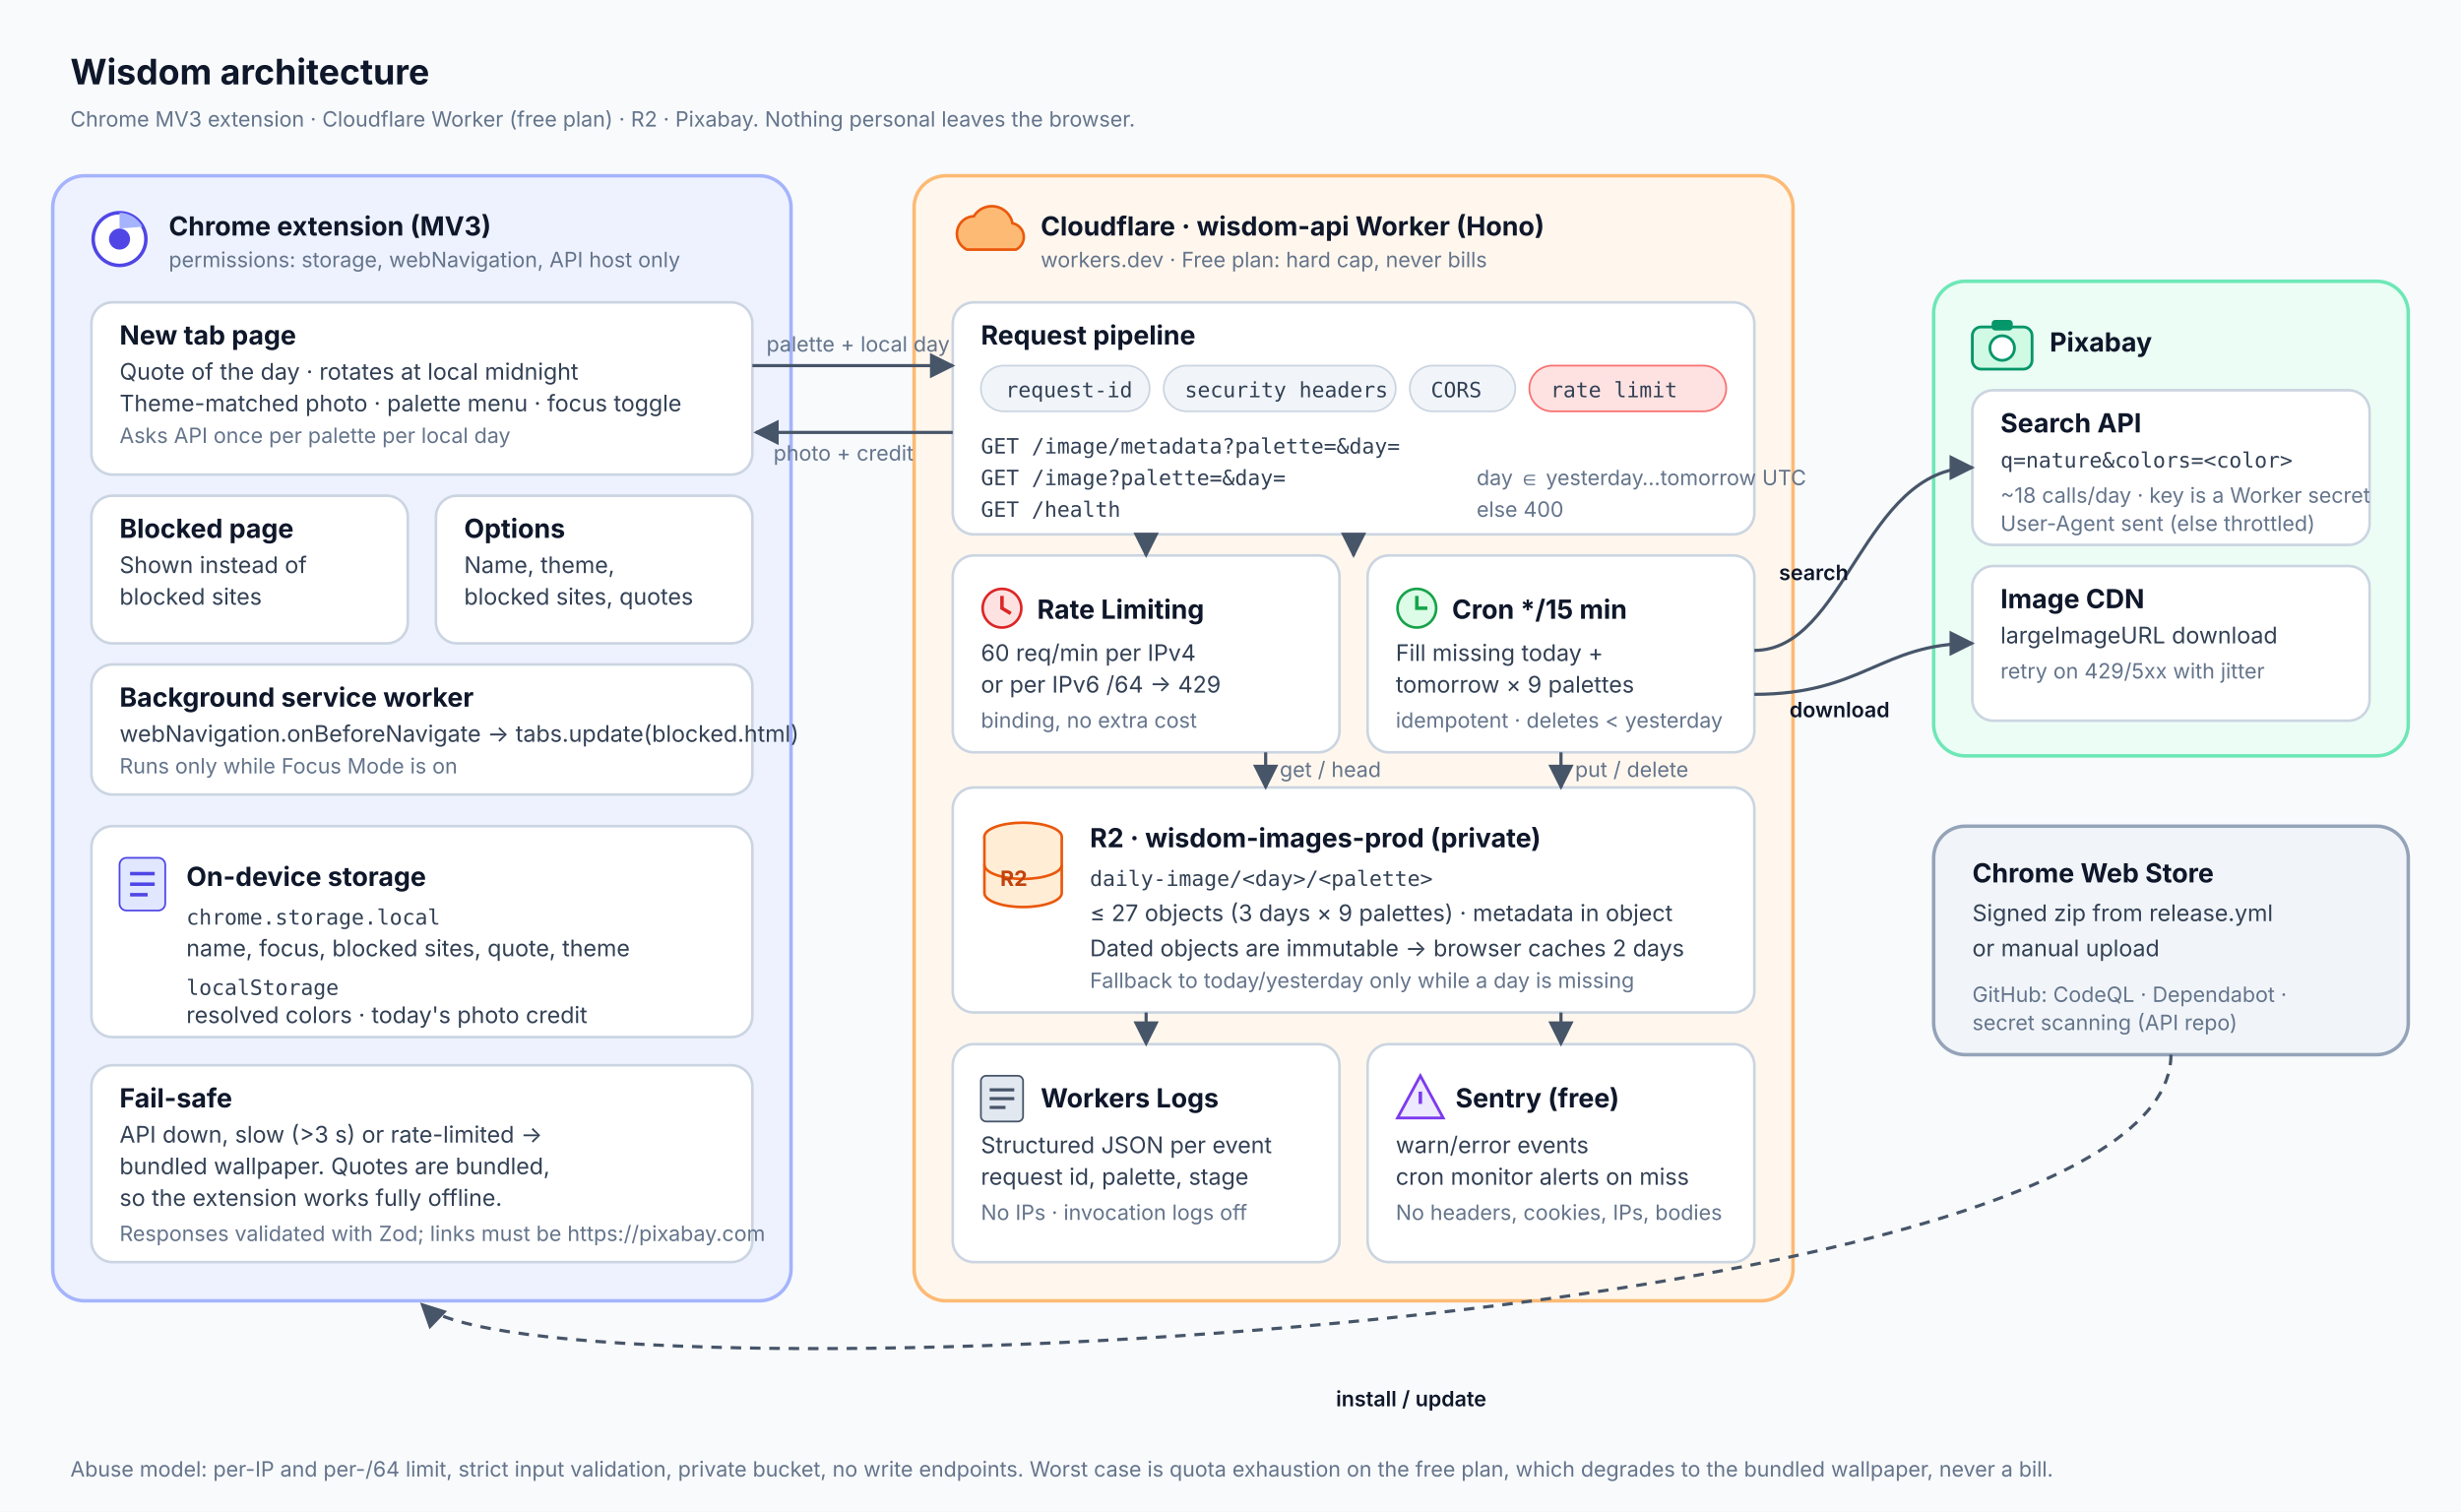
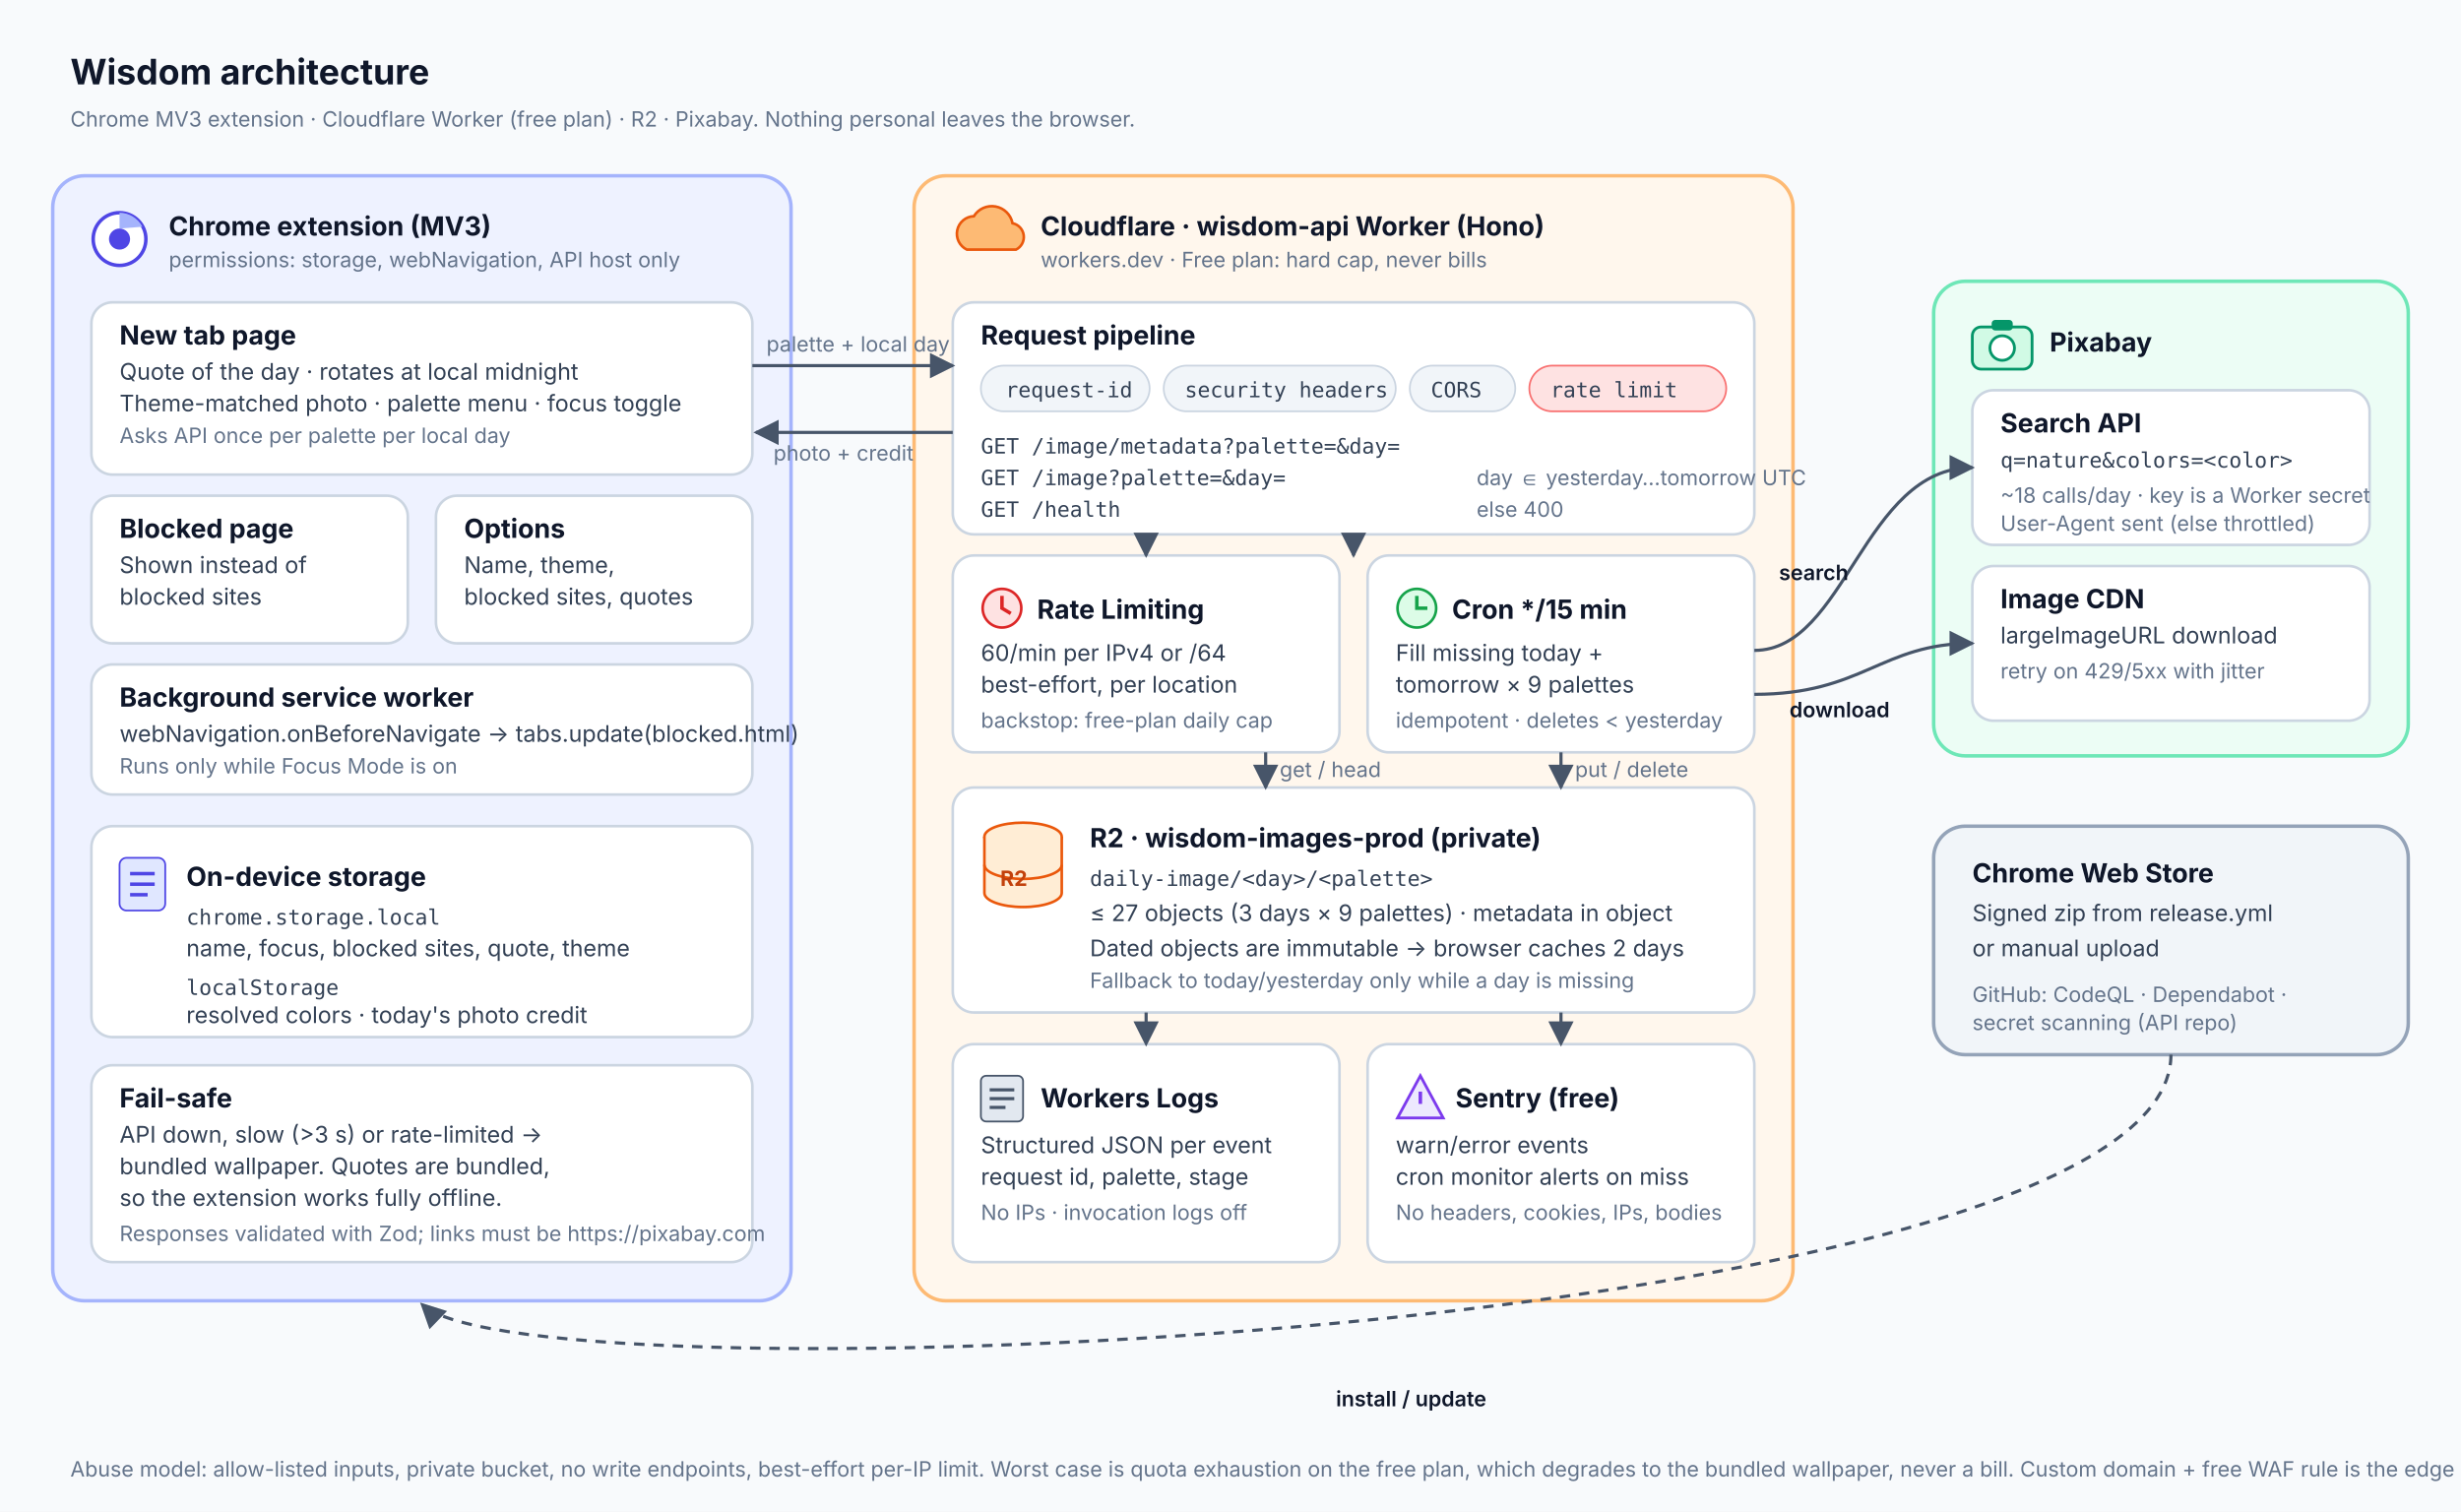
<svg xmlns="http://www.w3.org/2000/svg" viewBox="0 0 1400 860" width="1400" height="860" font-family="Inter, -apple-system, Segoe UI, Helvetica, Arial, sans-serif">
  <defs>
    <marker id="arrow" viewBox="0 0 10 10" refX="9" refY="5" markerWidth="8" markerHeight="8" orient="auto-start-reverse">
      <path d="M0 0 L10 5 L0 10 z" fill="#475569" />
    </marker>
    <style>
      .box { fill: #ffffff; stroke: #cbd5e1; stroke-width: 1.5; }
      .zone { stroke-width: 2; }
      .title { font-size: 20px; font-weight: 700; fill: #0f172a; }
      .h { font-size: 15px; font-weight: 700; fill: #0f172a; }
      .t { font-size: 13px; fill: #334155; }
      .s { font-size: 12px; fill: #64748b; }
      .mono { font-family: ui-monospace, SFMono-Regular, Menlo, monospace; font-size: 12px; fill: #334155; }
      .edge { stroke: #475569; stroke-width: 1.8; fill: none; marker-end: url(#arrow); }
      .dash { stroke-dasharray: 6 5; }
      .label { font-size: 12px; fill: #0f172a; font-weight: 600; }
      .pill { fill: #f1f5f9; stroke: #cbd5e1; }
    </style>
  </defs>
  <rect width="1400" height="860" fill="#f8fafc" />
  <text x="40" y="48" class="title">Wisdom architecture</text>
  <text x="40" y="72" class="s">Chrome MV3 extension · Cloudflare Worker (free plan) · R2 · Pixabay. Nothing personal leaves the browser.</text>
  <rect x="30" y="100" width="420" height="640" rx="18" fill="#eef2ff" stroke="#a5b4fc" class="zone" />
  <g transform="translate(52 120)">
    <circle cx="16" cy="16" r="15" fill="#fff" stroke="#4f46e5" stroke-width="2" />
    <circle cx="16" cy="16" r="6" fill="#4f46e5" />
    <path d="M16 1 A15 15 0 0 1 29 9 L16 10 Z" fill="#a5b4fc" />
  </g>
  <text x="96" y="134" class="h">Chrome extension (MV3)</text>
  <text x="96" y="152" class="s">permissions: storage, webNavigation, API host only</text>
  <rect x="52" y="172" width="376" height="98" rx="12" class="box" />
  <text x="68" y="196" class="h">New tab page</text>
  <text x="68" y="216" class="t">Quote of the day · rotates at local midnight</text>
  <text x="68" y="234" class="t">Theme-matched photo · palette menu · focus toggle</text>
  <text x="68" y="252" class="s">Asks API once per palette per local day</text>
  <rect x="52" y="282" width="180" height="84" rx="12" class="box" />
  <text x="68" y="306" class="h">Blocked page</text>
  <text x="68" y="326" class="t">Shown instead of</text>
  <text x="68" y="344" class="t">blocked sites</text>
  <rect x="248" y="282" width="180" height="84" rx="12" class="box" />
  <text x="264" y="306" class="h">Options</text>
  <text x="264" y="326" class="t">Name, theme,</text>
  <text x="264" y="344" class="t">blocked sites, quotes</text>
  <rect x="52" y="378" width="376" height="74" rx="12" class="box" />
  <text x="68" y="402" class="h">Background service worker</text>
  <text x="68" y="422" class="t">webNavigation.onBeforeNavigate → tabs.update(blocked.html)</text>
  <text x="68" y="440" class="s">Runs only while Focus Mode is on</text>
  <g transform="translate(52 470)">
    <rect width="376" height="120" rx="12" class="box" />
    <g transform="translate(16 18)">
      <rect width="26" height="30" rx="4" fill="#e0e7ff" stroke="#4f46e5" />
      <path d="M6 9 H20 M6 15 H20 M6 21 H16" stroke="#4f46e5" stroke-width="2" />
    </g>
    <text x="54" y="34" class="h">On-device storage</text>
    <text x="54" y="56" class="mono">chrome.storage.local</text>
    <text x="54" y="74" class="t">name, focus, blocked sites, quote, theme</text>
    <text x="54" y="96" class="mono">localStorage</text>
    <text x="54" y="112" class="t">resolved colors · today's photo credit</text>
  </g>
  <rect x="52" y="606" width="376" height="112" rx="12" class="box" />
  <text x="68" y="630" class="h">Fail-safe</text>
  <text x="68" y="650" class="t">API down, slow (&gt;3 s) or rate-limited →</text>
  <text x="68" y="668" class="t">bundled wallpaper. Quotes are bundled,</text>
  <text x="68" y="686" class="t">so the extension works fully offline.</text>
  <text x="68" y="706" class="s">Responses validated with Zod; links must be https://pixabay.com</text>
  <rect x="520" y="100" width="500" height="640" rx="18" fill="#fff7ed" stroke="#fdba74" class="zone" />
  <g transform="translate(542 118)">
    <path d="M8 24 a10 10 0 0 1 4 -19 a12 12 0 0 1 22 4 a8 8 0 0 1 2 15 z" fill="#fdba74" stroke="#ea580c" stroke-width="1.5" />
  </g>
  <text x="592" y="134" class="h">Cloudflare · wisdom-api Worker (Hono)</text>
  <text x="592" y="152" class="s">workers.dev · Free plan: hard cap, never bills</text>
  <rect x="542" y="172" width="456" height="132" rx="12" class="box" />
  <text x="558" y="196" class="h">Request pipeline</text>
  <rect x="558" y="208" width="96" height="26" rx="13" class="pill" />
  <text x="572" y="226" class="mono">request-id</text>
  <rect x="662" y="208" width="132" height="26" rx="13" class="pill" />
  <text x="674" y="226" class="mono">security headers</text>
  <rect x="802" y="208" width="60" height="26" rx="13" class="pill" />
  <text x="814" y="226" class="mono">CORS</text>
  <rect x="870" y="208" width="112" height="26" rx="13" fill="#fee2e2" stroke="#f87171" />
  <text x="882" y="226" class="mono">rate limit</text>
  <text x="558" y="258" class="mono">GET /image/metadata?palette=&amp;day=</text>
  <text x="558" y="276" class="mono">GET /image?palette=&amp;day=</text>
  <text x="558" y="294" class="mono">GET /health</text>
  <text x="840" y="276" class="s">day ∈ yesterday…tomorrow UTC</text>
  <text x="840" y="294" class="s">else 400</text>
  <rect x="542" y="316" width="220" height="112" rx="12" class="box" />
  <g transform="translate(558 334)">
    <circle cx="12" cy="12" r="11" fill="#fee2e2" stroke="#dc2626" stroke-width="1.5" />
    <path d="M12 5 V12 L17 15" stroke="#dc2626" stroke-width="2" fill="none" />
  </g>
  <text x="590" y="352" class="h">Rate Limiting</text>
-   <text x="558" y="376" class="t">60 req/min per IPv4</text>
-   <text x="558" y="394" class="t">or per IPv6 /64 → 429</text>
-   <text x="558" y="414" class="s">binding, no extra cost</text>
+   <text x="558" y="376" class="t">60/min per IPv4 or /64</text>
+   <text x="558" y="394" class="t">best-effort, per location</text>
+   <text x="558" y="414" class="s">backstop: free-plan daily cap</text>
  <rect x="778" y="316" width="220" height="112" rx="12" class="box" />
  <g transform="translate(794 334)">
    <circle cx="12" cy="12" r="11" fill="#dcfce7" stroke="#16a34a" stroke-width="1.5" />
    <path d="M12 5 V12 H18" stroke="#16a34a" stroke-width="2" fill="none" />
  </g>
  <text x="826" y="352" class="h">Cron */15 min</text>
  <text x="794" y="376" class="t">Fill missing today +</text>
  <text x="794" y="394" class="t">tomorrow × 9 palettes</text>
  <text x="794" y="414" class="s">idempotent · deletes &lt; yesterday</text>
  <g transform="translate(542 448)">
    <rect width="456" height="128" rx="12" class="box" />
    <g transform="translate(18 20)">
      <ellipse cx="22" cy="8" rx="22" ry="8" fill="#ffedd5" stroke="#ea580c" stroke-width="1.5" />
      <path d="M0 8 V40 A22 8 0 0 0 44 40 V8" fill="#ffedd5" stroke="#ea580c" stroke-width="1.5" />
      <path d="M0 24 A22 8 0 0 0 44 24" fill="none" stroke="#ea580c" stroke-width="1.5" />
      <text x="9" y="36" font-size="12" font-weight="700" fill="#c2410c">R2</text>
    </g>
    <text x="78" y="34" class="h">R2 · wisdom-images-prod (private)</text>
    <text x="78" y="56" class="mono">daily-image/&lt;day&gt;/&lt;palette&gt;</text>
    <text x="78" y="76" class="t">≤ 27 objects (3 days × 9 palettes) · metadata in object</text>
    <text x="78" y="96" class="t">Dated objects are immutable → browser caches 2 days</text>
    <text x="78" y="114" class="s">Fallback to today/yesterday only while a day is missing</text>
  </g>
  <rect x="542" y="594" width="220" height="124" rx="12" class="box" />
  <g transform="translate(558 612)">
    <rect width="24" height="26" rx="3" fill="#e2e8f0" stroke="#475569" />
    <path d="M5 8 H19 M5 13 H19 M5 18 H14" stroke="#475569" stroke-width="1.8" />
  </g>
  <text x="592" y="630" class="h">Workers Logs</text>
  <text x="558" y="656" class="t">Structured JSON per event</text>
  <text x="558" y="674" class="t">request id, palette, stage</text>
  <text x="558" y="694" class="s">No IPs · invocation logs off</text>
  <rect x="778" y="594" width="220" height="124" rx="12" class="box" />
  <g transform="translate(794 610)">
    <path d="M14 2 L27 26 H1 Z" fill="#ede9fe" stroke="#7c3aed" stroke-width="1.6" />
    <path d="M14 11 V18" stroke="#7c3aed" stroke-width="2" />
  </g>
  <text x="828" y="630" class="h">Sentry (free)</text>
  <text x="794" y="656" class="t">warn/error events</text>
  <text x="794" y="674" class="t">cron monitor alerts on miss</text>
  <text x="794" y="694" class="s">No headers, cookies, IPs, bodies</text>
  <rect x="1100" y="160" width="270" height="270" rx="18" fill="#ecfdf5" stroke="#6ee7b7" class="zone" />
  <g transform="translate(1122 180)">
    <rect x="0" y="6" width="34" height="24" rx="5" fill="#d1fae5" stroke="#059669" stroke-width="1.6" />
    <rect x="11" y="2" width="12" height="6" rx="2" fill="#059669" />
    <circle cx="17" cy="18" r="7" fill="#fff" stroke="#059669" stroke-width="1.6" />
  </g>
  <text x="1166" y="200" class="h">Pixabay</text>
  <rect x="1122" y="222" width="226" height="88" rx="12" class="box" />
  <text x="1138" y="246" class="h">Search API</text>
  <text x="1138" y="266" class="mono">q=nature&amp;colors=&lt;color&gt;</text>
  <text x="1138" y="286" class="s">~18 calls/day · key is a Worker secret</text>
  <text x="1138" y="302" class="s">User-Agent sent (else throttled)</text>
  <rect x="1122" y="322" width="226" height="88" rx="12" class="box" />
  <text x="1138" y="346" class="h">Image CDN</text>
  <text x="1138" y="366" class="t">largeImageURL download</text>
  <text x="1138" y="386" class="s">retry on 429/5xx with jitter</text>
  <rect x="1100" y="470" width="270" height="130" rx="18" fill="#f1f5f9" stroke="#94a3b8" class="zone" />
  <text x="1122" y="502" class="h">Chrome Web Store</text>
  <text x="1122" y="524" class="t">Signed zip from release.yml</text>
  <text x="1122" y="544" class="t">or manual upload</text>
  <text x="1122" y="570" class="s">GitHub: CodeQL · Dependabot ·</text>
  <text x="1122" y="586" class="s">secret scanning (API repo)</text>
  <path class="edge" d="M428 208 L 542 208" />
  <text x="436" y="200" class="s" font-size="11">palette + local day</text>
  <path class="edge" d="M542 246 L 430 246" />
  <text x="440" y="262" class="s" font-size="11">photo + credit</text>
  <path class="edge" d="M770 304 L 770 316" />
  <path class="edge" d="M652 304 L 652 316" />
  <path class="edge" d="M720 428 L 720 448" />
  <path class="edge" d="M888 428 L 888 448" />
  <text x="896" y="442" class="s" font-size="11">put / delete</text>
  <text x="728" y="442" class="s" font-size="11">get / head</text>
  <path class="edge" d="M998 370 C 1050 370, 1060 266, 1122 266" />
  <text x="1012" y="330" class="label">search</text>
  <path class="edge" d="M998 395 C 1060 395, 1070 366, 1122 366" />
  <text x="1018" y="408" class="label">download</text>
  <path class="edge dash" d="M652 576 L 652 594" />
  <path class="edge dash" d="M888 576 L 888 594" />
  <path class="edge dash" d="M1235 600 C 1235 760, 300 800, 240 742" />
  <text x="760" y="800" class="label">install / update</text>
-   <text x="40" y="840" class="s">Abuse model: per-IP and per-/64 limit, strict input validation, private bucket, no write endpoints. Worst case is quota exhaustion on the free plan, which degrades to the bundled wallpaper, never a bill.</text>
+   <text x="40" y="840" class="s">Abuse model: allow-listed inputs, private bucket, no write endpoints, best-effort per-IP limit. Worst case is quota exhaustion on the free plan, which degrades to the bundled wallpaper, never a bill. Custom domain + free WAF rule is the edge upgrade.</text>
</svg>
